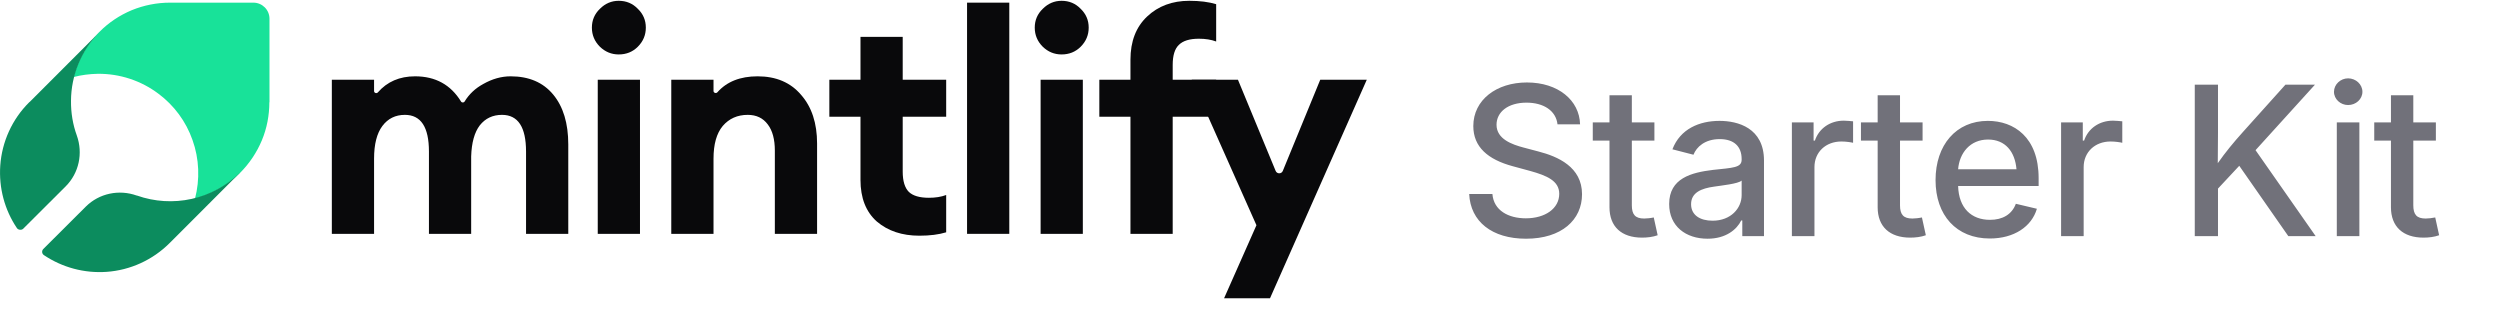
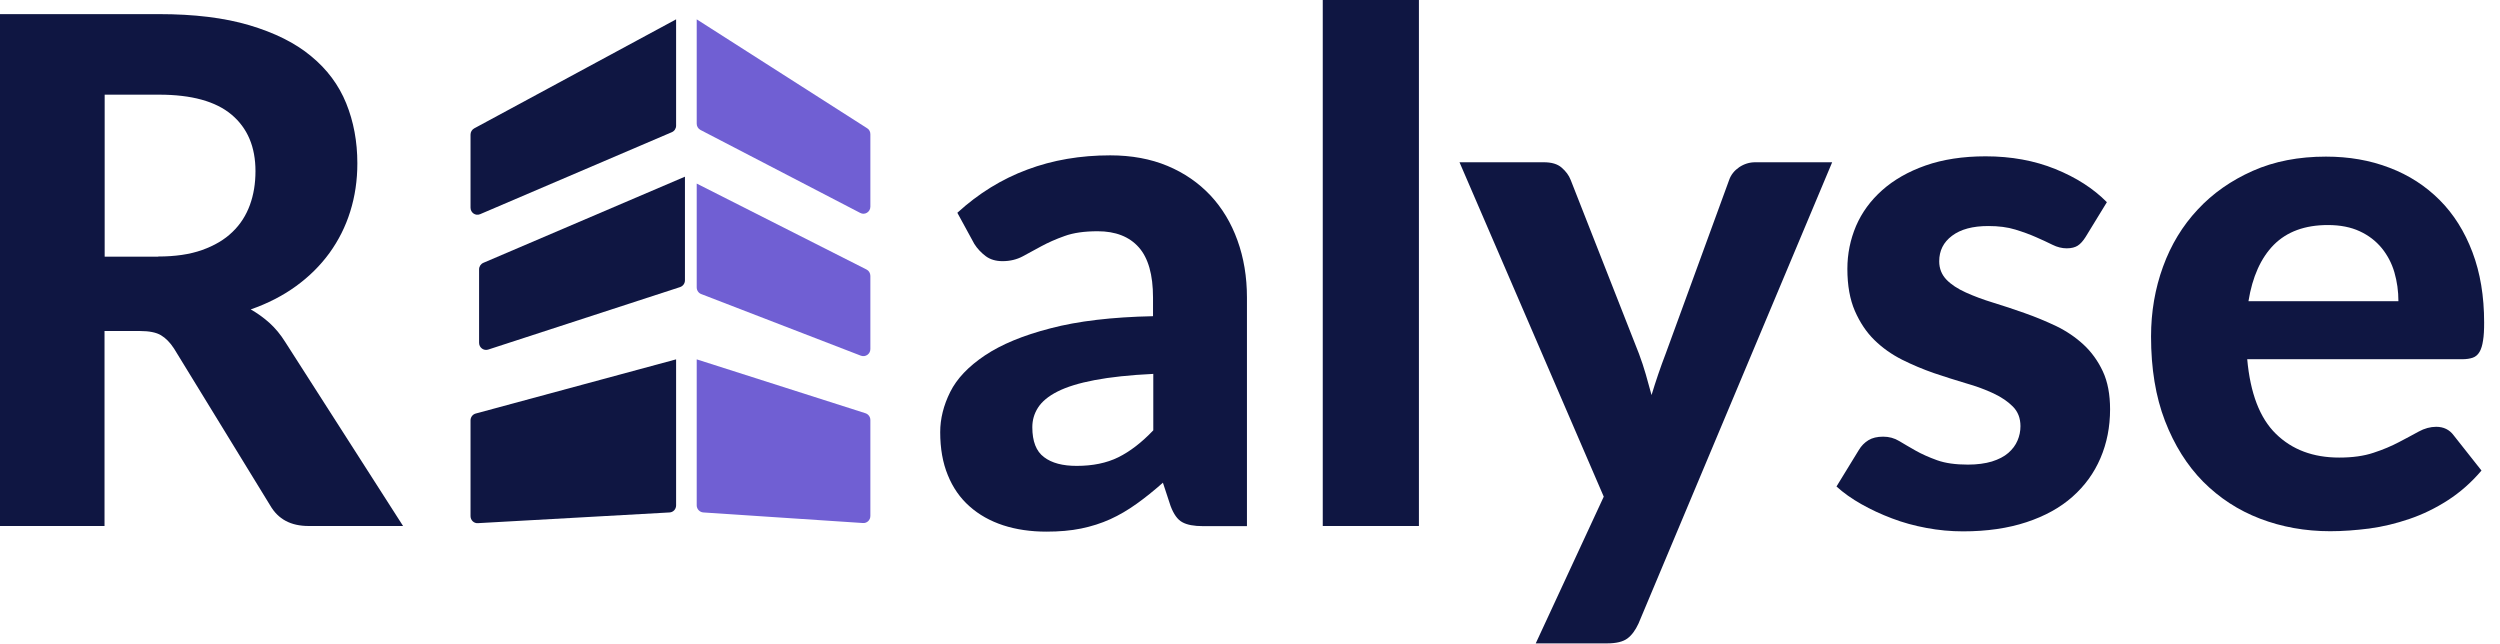
- <svg xmlns="http://www.w3.org/2000/svg" width="180" height="23" viewBox="0 0 180 23" fill="none">
-   <path d="M91.44 21.476H88.133L90.464 16.216L85.802 5.74H89.132L91.847 12.307C91.943 12.536 92.268 12.536 92.362 12.306L95.058 5.74H98.409L91.44 21.476Z" fill="#09090B" />
-   <path d="M81.393 16.837V8.403H79.152V5.74H81.393V4.297C81.393 2.98 81.792 1.944 82.592 1.19C83.391 0.435 84.404 0.058 85.633 0.058C86.387 0.058 87.031 0.139 87.564 0.302V2.988C87.208 2.854 86.794 2.788 86.32 2.788C85.655 2.788 85.174 2.936 84.878 3.232C84.582 3.513 84.434 3.994 84.434 4.674V5.74H87.564V8.403H84.434V16.837H81.393Z" fill="#09090B" />
-   <path d="M76.433 3.92C75.915 3.92 75.463 3.735 75.079 3.365C74.694 2.98 74.502 2.521 74.502 1.989C74.502 1.456 74.694 1.005 75.079 0.635C75.463 0.25 75.915 0.058 76.433 0.058C76.98 0.058 77.438 0.25 77.809 0.635C78.193 1.005 78.386 1.456 78.386 1.989C78.386 2.521 78.193 2.98 77.809 3.365C77.438 3.735 76.98 3.92 76.433 3.92ZM74.924 16.837V5.74H77.964V16.837H74.924Z" fill="#09090B" />
-   <path d="M69.628 16.837V0.191H72.669V16.837H69.628Z" fill="#09090B" />
-   <path d="M66.194 16.97C64.951 16.97 63.93 16.63 63.131 15.949C62.347 15.254 61.955 14.255 61.955 12.953V8.403H59.713V5.74H61.955V2.655H64.995V5.74H68.125V8.403H64.995V12.354C64.995 13.034 65.143 13.523 65.439 13.819C65.735 14.1 66.216 14.24 66.882 14.24C67.355 14.24 67.769 14.174 68.125 14.04V16.726C67.592 16.889 66.948 16.97 66.194 16.97Z" fill="#09090B" />
-   <path d="M48.332 16.837V5.74H51.373V6.551C51.373 6.688 51.559 6.748 51.65 6.646C52.328 5.879 53.293 5.495 54.546 5.495C55.878 5.495 56.921 5.939 57.676 6.827C58.445 7.7 58.83 8.869 58.83 10.334V16.837H55.789V10.844C55.789 10.03 55.619 9.402 55.279 8.958C54.939 8.499 54.458 8.27 53.836 8.27C53.096 8.27 52.497 8.536 52.038 9.069C51.594 9.601 51.373 10.386 51.373 11.421V16.837H48.332Z" fill="#09090B" />
-   <path d="M44.547 3.92C44.029 3.92 43.578 3.735 43.193 3.365C42.809 2.98 42.616 2.521 42.616 1.989C42.616 1.456 42.809 1.005 43.193 0.635C43.578 0.25 44.029 0.058 44.547 0.058C45.095 0.058 45.553 0.25 45.923 0.635C46.308 1.005 46.5 1.456 46.5 1.989C46.5 2.521 46.308 2.98 45.923 3.365C45.553 3.735 45.095 3.92 44.547 3.92ZM43.038 16.837V5.74H46.079V16.837H43.038Z" fill="#09090B" />
-   <path d="M37.875 16.837V10.911C37.875 9.15 37.298 8.27 36.144 8.27C35.478 8.27 34.945 8.521 34.546 9.024C34.161 9.527 33.954 10.275 33.924 11.266V16.837H30.884V10.911C30.884 9.15 30.306 8.27 29.152 8.27C28.472 8.27 27.932 8.536 27.532 9.069C27.133 9.601 26.933 10.386 26.933 11.421V16.837H23.892V5.74H26.933V6.559C26.933 6.695 27.116 6.755 27.206 6.652C27.878 5.881 28.771 5.495 29.885 5.495C31.349 5.495 32.452 6.1 33.193 7.309C33.252 7.404 33.395 7.403 33.454 7.307C33.774 6.78 34.219 6.361 34.79 6.05C35.441 5.68 36.099 5.495 36.765 5.495C38.082 5.495 39.103 5.932 39.828 6.805C40.553 7.678 40.916 8.876 40.916 10.4V16.837H37.875Z" fill="#09090B" />
-   <path d="M19.403 7.362V1.35C19.403 0.705 18.879 0.191 18.244 0.191H12.235C11.291 0.191 10.357 0.378 9.487 0.733C8.618 1.098 7.824 1.621 7.16 2.295L7.114 2.341C6.235 3.23 5.609 4.333 5.291 5.548C5.861 5.399 6.45 5.324 7.039 5.314C8.609 5.296 10.151 5.801 11.403 6.745C12.534 7.586 13.394 8.746 13.861 10.083C14.347 11.438 14.403 12.916 14.039 14.309C15.244 13.991 16.356 13.364 17.244 12.486L17.291 12.439C17.954 11.775 18.487 10.98 18.851 10.111C19.216 9.241 19.393 8.306 19.393 7.362H19.403Z" fill="#18E299" />
-   <path d="M5.112 7.26C5.121 5.416 5.857 3.646 7.151 2.324L2.151 7.326C2.133 7.344 2.114 7.354 2.095 7.372C0.876 8.583 0.14 10.204 0.019 11.918C-0.092 13.52 0.327 15.103 1.22 16.426C1.306 16.552 1.537 16.593 1.667 16.472L4.73 13.417C5.689 12.458 5.987 11.033 5.531 9.757C5.242 8.965 5.103 8.117 5.112 7.26Z" fill="#0C8C5E" />
-   <path d="M17.262 12.44C16.303 13.38 15.102 14.032 13.799 14.321C12.486 14.61 11.127 14.526 9.861 14.079C9.861 14.079 9.851 14.079 9.842 14.079C8.567 13.622 7.142 13.921 6.183 14.871L3.12 17.926C2.99 18.056 3.009 18.27 3.167 18.373C4.489 19.258 6.072 19.686 7.673 19.574C9.386 19.453 10.997 18.717 12.216 17.497L12.263 17.451L17.262 12.449V12.44Z" fill="#0C8C5E" />
-   <text x="105" y="17" font-family="Inter, ui-sans-serif, system-ui, -apple-system, sans-serif" font-size="15" font-weight="500" fill="#71717A" letter-spacing="-0.01em">Starter Kit</text>
+ <svg xmlns="http://www.w3.org/2000/svg" width="136" height="35" viewBox="0 0 136 35" fill="none">
+   <path d="M36.78 1.052L25.794 6.985C25.672 7.054 25.597 7.184 25.597 7.322V11.298C25.597 11.575 25.87 11.759 26.12 11.651L36.545 7.192C36.689 7.131 36.78 6.992 36.78 6.839V1.052Z" fill="#0F1642" />
+   <path d="M37.253 9.615L26.297 14.297C26.154 14.359 26.062 14.497 26.062 14.651V18.649C26.062 18.91 26.313 19.095 26.555 19.018L36.995 15.618C37.155 15.564 37.261 15.418 37.261 15.249V9.615" fill="#0F1642" />
+   <path d="M36.78 19.549L25.877 22.497C25.71 22.543 25.597 22.696 25.597 22.865V28.077C25.597 28.299 25.779 28.476 25.998 28.46L36.423 27.877C36.621 27.869 36.78 27.701 36.78 27.493V19.549Z" fill="#0F1642" />
+   <path d="M37.901 1.052L47.174 6.977C47.288 7.046 47.348 7.169 47.348 7.299V11.245C47.348 11.529 47.045 11.72 46.795 11.582L38.106 7.069C37.977 7 37.901 6.87 37.901 6.731V1.052Z" fill="#705FD3" />
+   <path d="M37.901 9.986L47.136 14.66C47.265 14.722 47.348 14.86 47.348 15.006V18.989C47.348 19.258 47.083 19.442 46.833 19.35L38.144 15.996C38 15.942 37.901 15.796 37.901 15.635V9.986Z" fill="#705FD3" />
+   <path d="M37.901 19.549L47.083 22.481C47.242 22.535 47.348 22.681 47.348 22.85V28.069C47.348 28.292 47.166 28.468 46.947 28.453L38.258 27.877C38.061 27.862 37.901 27.693 37.901 27.493V19.549Z" fill="#705FD3" />
+   <path d="M21.927 28.614H16.786C15.823 28.614 15.133 28.246 14.701 27.501L9.47 18.966C9.257 18.636 9.015 18.39 8.757 18.237C8.499 18.083 8.113 18.007 7.612 18.007H5.686V28.614H0V0.768H8.643C10.562 0.768 12.207 0.967 13.572 1.374C14.936 1.781 16.058 2.333 16.923 3.055C17.795 3.769 18.431 4.628 18.833 5.618C19.235 6.609 19.44 7.698 19.44 8.888C19.44 9.809 19.311 10.684 19.053 11.505C18.795 12.334 18.416 13.079 17.924 13.762C17.431 14.438 16.824 15.044 16.104 15.566C15.384 16.088 14.565 16.51 13.64 16.832C14.004 17.039 14.345 17.285 14.663 17.569C14.982 17.861 15.262 18.198 15.512 18.598L21.927 28.614ZM8.605 13.954C9.53 13.954 10.326 13.839 10.994 13.601C11.661 13.363 12.214 13.04 12.646 12.618C13.079 12.204 13.389 11.713 13.594 11.152C13.799 10.592 13.898 9.978 13.898 9.31C13.898 7.99 13.465 6.969 12.601 6.24C11.737 5.511 10.418 5.15 8.651 5.15H5.694V13.962H8.605V13.954Z" fill="#0F1642" />
+   <path d="M52.079 11.575C53.231 10.523 54.498 9.74 55.885 9.226C57.273 8.704 58.781 8.451 60.396 8.451C61.556 8.451 62.595 8.643 63.513 9.026C64.43 9.41 65.203 9.947 65.848 10.63C66.485 11.314 66.977 12.127 67.319 13.079C67.66 14.023 67.834 15.059 67.834 16.188V28.622H65.446C64.953 28.622 64.574 28.553 64.316 28.407C64.058 28.269 63.846 27.969 63.679 27.524L63.262 26.258C62.77 26.695 62.292 27.079 61.829 27.409C61.367 27.739 60.889 28.023 60.396 28.246C59.904 28.468 59.373 28.637 58.812 28.752C58.251 28.867 57.621 28.921 56.924 28.921C56.067 28.921 55.279 28.806 54.574 28.576C53.868 28.345 53.254 28 52.746 27.547C52.231 27.094 51.836 26.526 51.563 25.851C51.283 25.175 51.147 24.392 51.147 23.51C51.147 22.781 51.328 22.052 51.692 21.322C52.056 20.593 52.686 19.933 53.58 19.334C54.475 18.736 55.658 18.244 57.144 17.861C58.63 17.469 60.487 17.247 62.724 17.201V16.188C62.724 14.944 62.466 14.038 61.951 13.455C61.435 12.872 60.684 12.58 59.714 12.58C58.994 12.58 58.395 12.664 57.91 12.841C57.432 13.01 57.007 13.202 56.651 13.394C56.287 13.593 55.953 13.777 55.635 13.946C55.316 14.115 54.953 14.207 54.536 14.207C54.172 14.207 53.861 14.115 53.618 13.931C53.376 13.747 53.163 13.524 53.004 13.271L52.079 11.575ZM62.731 20.34C61.458 20.401 60.396 20.516 59.547 20.678C58.698 20.839 58.031 21.046 57.53 21.299C57.03 21.553 56.681 21.844 56.469 22.174C56.257 22.504 56.158 22.857 56.158 23.241C56.158 24.009 56.37 24.554 56.795 24.868C57.219 25.191 57.811 25.344 58.569 25.344C59.441 25.344 60.199 25.191 60.836 24.876C61.473 24.561 62.11 24.07 62.739 23.41V20.34H62.731Z" fill="#0F1642" />
+   <path d="M77.189 0V28.614H71.958V0H77.189Z" fill="#0F1642" />
+   <path d="M99.67 8.827L89.132 33.926C88.965 34.286 88.768 34.555 88.533 34.731C88.298 34.908 87.926 35 87.426 35H83.544L87.244 27.018L79.397 8.827H83.984C84.4 8.827 84.727 8.919 84.954 9.119C85.181 9.318 85.348 9.533 85.447 9.794L89.162 19.25C89.298 19.619 89.427 19.995 89.533 20.371C89.64 20.747 89.746 21.123 89.844 21.491C90.072 20.739 90.329 19.979 90.618 19.227L94.067 9.786C94.166 9.502 94.356 9.272 94.613 9.096C94.879 8.919 95.167 8.827 95.485 8.827H99.67Z" fill="#0F1642" />
+   <path d="M113.454 12.895C113.318 13.11 113.174 13.271 113.029 13.363C112.885 13.455 112.688 13.509 112.431 13.509C112.18 13.509 111.915 13.447 111.657 13.317C111.392 13.186 111.096 13.048 110.762 12.902C110.436 12.757 110.057 12.618 109.633 12.488C109.208 12.357 108.723 12.296 108.162 12.296C107.313 12.296 106.661 12.473 106.191 12.826C105.721 13.179 105.493 13.639 105.493 14.215C105.493 14.614 105.63 14.944 105.887 15.213C106.145 15.481 106.501 15.712 106.941 15.911C107.381 16.111 107.874 16.295 108.427 16.464C108.981 16.633 109.557 16.825 110.141 17.032C110.732 17.239 111.301 17.477 111.854 17.738C112.408 18.006 112.908 18.344 113.34 18.743C113.772 19.142 114.129 19.634 114.394 20.202C114.66 20.77 114.788 21.46 114.788 22.266C114.788 23.226 114.614 24.108 114.265 24.922C113.917 25.736 113.409 26.434 112.741 27.025C112.074 27.616 111.24 28.077 110.239 28.407C109.239 28.737 108.094 28.906 106.79 28.906C106.122 28.906 105.455 28.844 104.803 28.721C104.144 28.599 103.522 28.43 102.923 28.2C102.331 27.977 101.77 27.716 101.255 27.424C100.739 27.133 100.284 26.81 99.905 26.465L101.118 24.485C101.255 24.254 101.429 24.078 101.642 23.947C101.854 23.817 102.119 23.755 102.445 23.755C102.764 23.755 103.052 23.832 103.317 23.993C103.582 24.155 103.878 24.323 104.212 24.515C104.538 24.7 104.932 24.876 105.379 25.037C105.827 25.198 106.388 25.275 107.055 25.275C107.563 25.275 107.995 25.214 108.359 25.106C108.723 24.991 109.026 24.838 109.254 24.638C109.481 24.439 109.648 24.216 109.754 23.963C109.86 23.717 109.913 23.456 109.913 23.187C109.913 22.75 109.777 22.397 109.504 22.121C109.231 21.844 108.882 21.606 108.442 21.399C108.003 21.192 107.502 21.008 106.934 20.846C106.365 20.678 105.789 20.493 105.197 20.294C104.606 20.087 104.037 19.849 103.469 19.565C102.908 19.281 102.407 18.928 101.968 18.498C101.528 18.068 101.179 17.538 100.906 16.917C100.633 16.287 100.497 15.527 100.497 14.629C100.497 13.808 100.656 13.033 100.967 12.296C101.285 11.559 101.755 10.914 102.392 10.346C103.021 9.786 103.81 9.333 104.75 9.003C105.69 8.673 106.782 8.504 108.018 8.504C109.405 8.504 110.672 8.735 111.809 9.195C112.946 9.656 113.879 10.254 114.614 10.999L113.454 12.895Z" fill="#0F1642" />
+   <path d="M122.248 19.534C122.415 21.392 122.93 22.742 123.81 23.602C124.689 24.462 125.834 24.892 127.252 24.892C127.972 24.892 128.594 24.807 129.117 24.631C129.64 24.462 130.103 24.262 130.497 24.055C130.891 23.848 131.255 23.656 131.574 23.479C131.892 23.303 132.218 23.218 132.529 23.218C132.931 23.218 133.249 23.372 133.477 23.679L134.993 25.598C134.44 26.25 133.826 26.787 133.158 27.217C132.491 27.647 131.794 27.985 131.073 28.23C130.353 28.476 129.625 28.653 128.89 28.752C128.154 28.845 127.449 28.898 126.767 28.898C125.402 28.898 124.128 28.668 122.946 28.215C121.763 27.762 120.732 27.087 119.852 26.204C118.973 25.314 118.283 24.209 117.775 22.896C117.267 21.576 117.017 20.048 117.017 18.306C117.017 16.963 117.236 15.696 117.669 14.507C118.101 13.317 118.73 12.281 119.557 11.398C120.375 10.515 121.376 9.817 122.551 9.295C123.727 8.773 125.053 8.52 126.532 8.52C127.783 8.52 128.935 8.719 129.989 9.126C131.043 9.525 131.953 10.116 132.719 10.884C133.484 11.652 134.076 12.596 134.5 13.716C134.925 14.837 135.137 16.111 135.137 17.546C135.137 17.945 135.122 18.268 135.077 18.529C135.039 18.782 134.978 18.989 134.887 19.143C134.796 19.296 134.675 19.404 134.523 19.457C134.371 19.511 134.174 19.542 133.932 19.542H122.248V19.534ZM130.474 16.387C130.474 15.835 130.399 15.313 130.255 14.814C130.11 14.315 129.875 13.877 129.565 13.494C129.246 13.11 128.852 12.803 128.367 12.58C127.889 12.358 127.313 12.242 126.638 12.242C125.387 12.242 124.409 12.603 123.696 13.317C122.991 14.031 122.529 15.059 122.316 16.387H130.474Z" fill="#0F1642" />
</svg>
